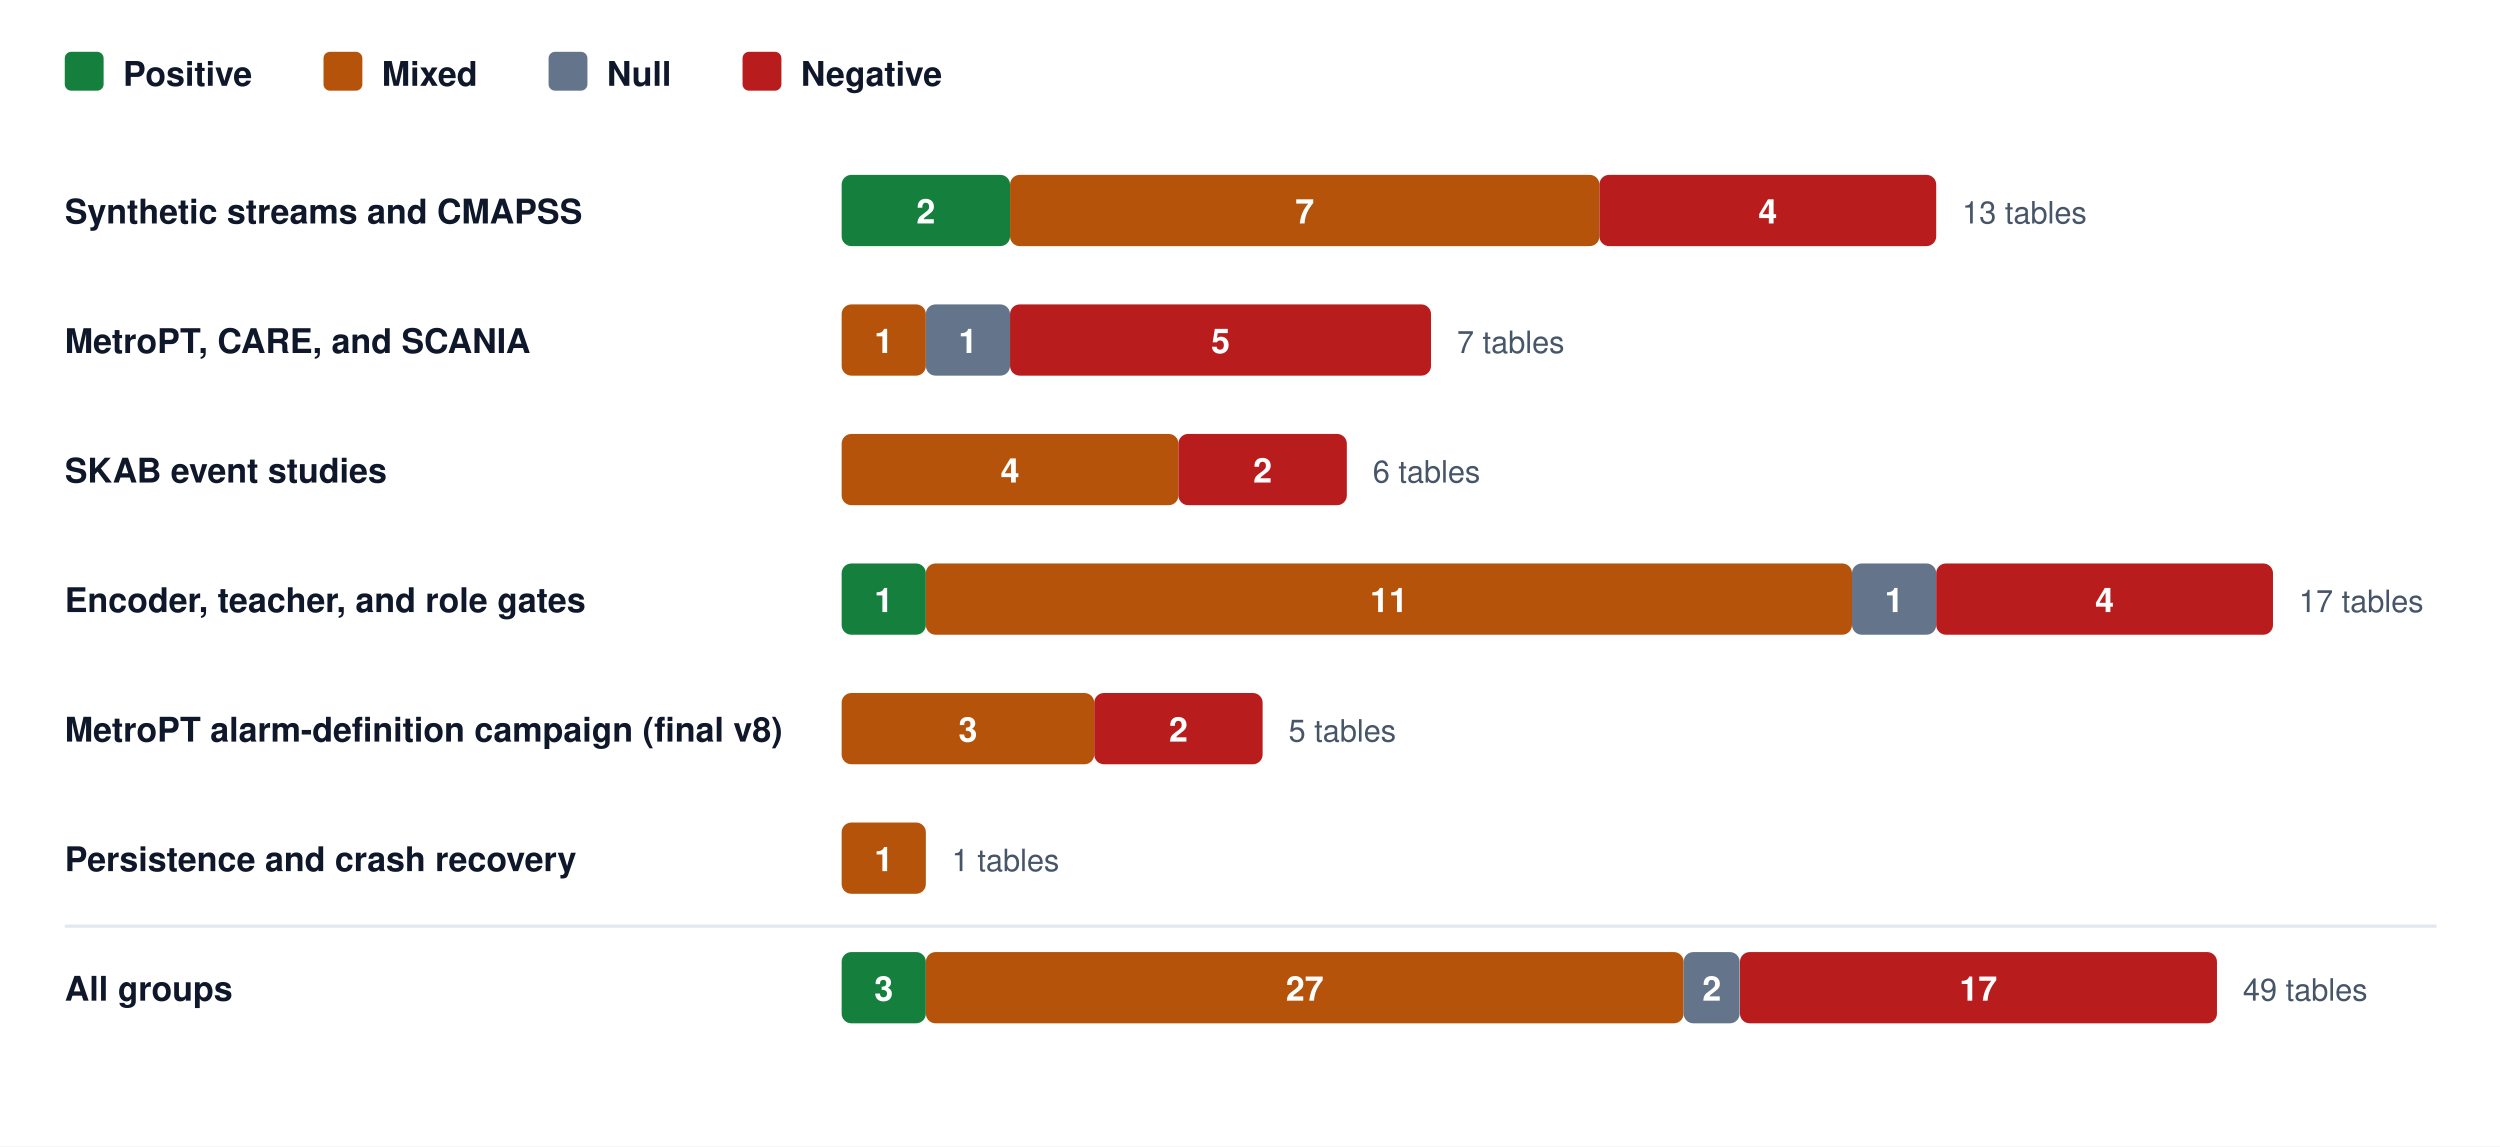
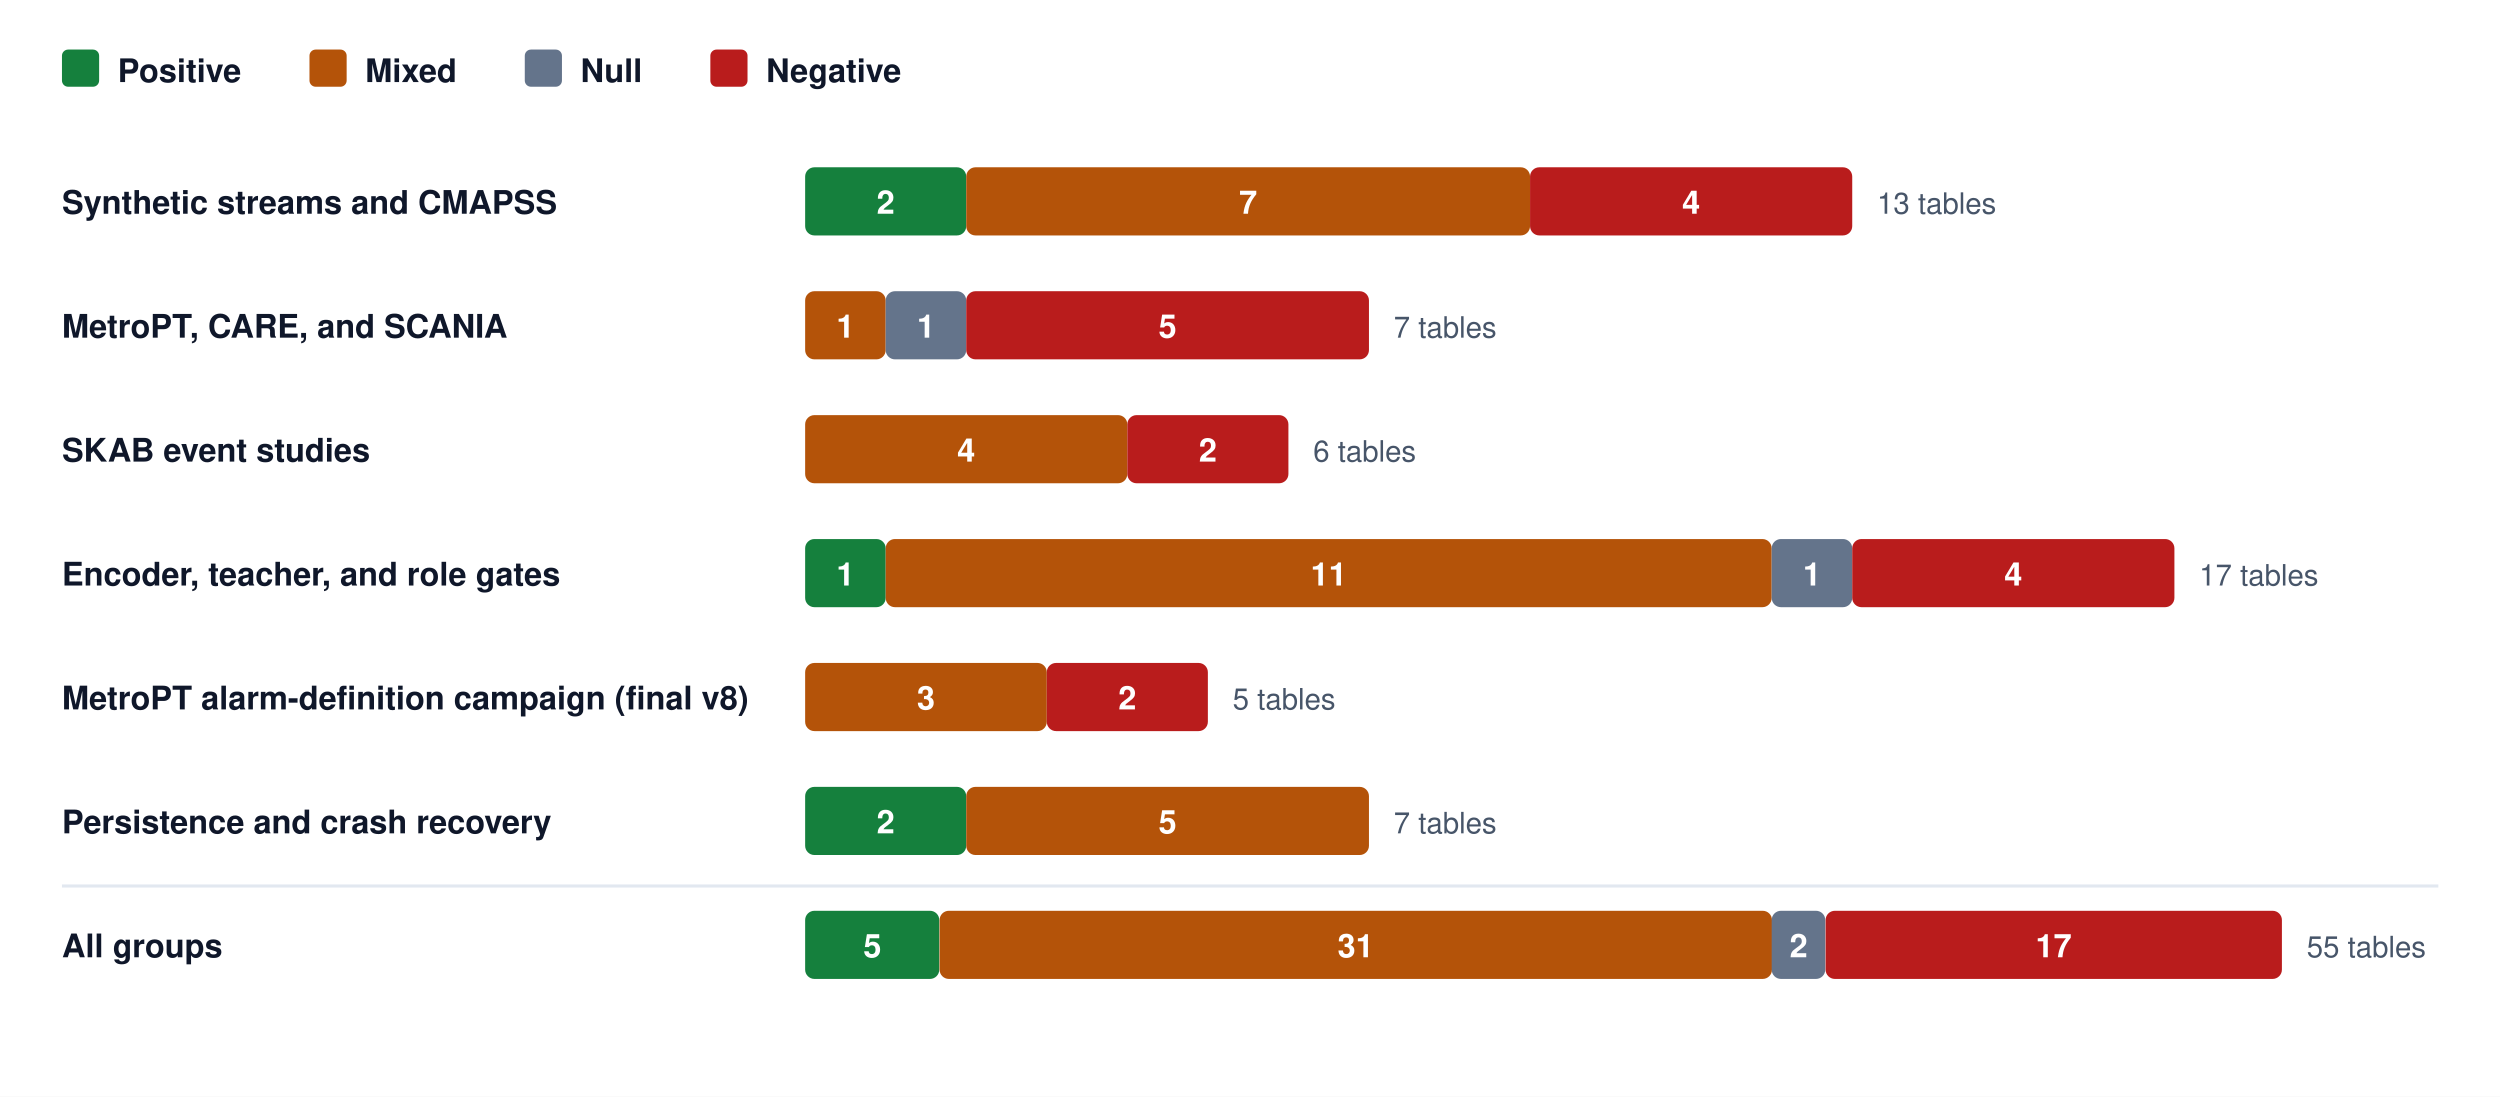
- <svg xmlns="http://www.w3.org/2000/svg" viewBox="0 0 772 354" role="img" aria-label="results-ledger" font-family="'Nimbus Sans', Helvetica, Arial, sans-serif">
+ <svg xmlns="http://www.w3.org/2000/svg" viewBox="0 0 807 354" role="img" aria-label="results-ledger" font-family="'Nimbus Sans', Helvetica, Arial, sans-serif">
  <defs>
    <marker id="results-ledger-arrow" viewBox="0 0 10 10" refX="9" refY="5" markerWidth="7" markerHeight="7" orient="auto-start-reverse">
      <path d="M 0 1.5 L 9 5 L 0 8.5 z" fill="#64748b" />
    </marker>
  </defs>
-   <rect width="772" height="354" fill="#ffffff" />
+   <rect width="807" height="354" fill="#ffffff" />
  <rect x="20.0" y="16.0" width="12.0" height="12.0" rx="2" fill="#15803d" stroke="none" stroke-width="1.0" />
  <text x="38.0" y="26.5" font-size="10.5" font-weight="700" fill="#0f172a" text-anchor="start">Positive</text>
  <rect x="99.9" y="16.0" width="12.0" height="12.0" rx="2" fill="#b45309" stroke="none" stroke-width="1.0" />
  <text x="117.9" y="26.5" font-size="10.5" font-weight="700" fill="#0f172a" text-anchor="start">Mixed</text>
  <rect x="169.4" y="16.0" width="12.0" height="12.0" rx="2" fill="#64748b" stroke="none" stroke-width="1.0" />
  <text x="187.4" y="26.5" font-size="10.5" font-weight="700" fill="#0f172a" text-anchor="start">Null</text>
  <rect x="229.3" y="16.0" width="12.0" height="12.0" rx="2" fill="#b91c1c" stroke="none" stroke-width="1.0" />
  <text x="247.3" y="26.5" font-size="10.5" font-weight="700" fill="#0f172a" text-anchor="start">Negative</text>
  <text x="20.0" y="69.0" font-size="10.5" font-weight="700" fill="#0f172a" text-anchor="start">Synthetic streams and CMAPSS</text>
  <rect x="259.9" y="54.0" width="52.0" height="22.0" rx="3" fill="#15803d" stroke="none" stroke-width="1.0" />
  <text x="285.9" y="69.0" font-size="10.5" font-weight="700" fill="#ffffff" text-anchor="middle">2</text>
  <rect x="311.9" y="54.0" width="182.0" height="22.0" rx="3" fill="#b45309" stroke="none" stroke-width="1.0" />
  <text x="402.9" y="69.0" font-size="10.5" font-weight="700" fill="#ffffff" text-anchor="middle">7</text>
  <rect x="493.9" y="54.0" width="104.0" height="22.0" rx="3" fill="#b91c1c" stroke="none" stroke-width="1.0" />
  <text x="545.9" y="69.0" font-size="10.5" font-weight="700" fill="#ffffff" text-anchor="middle">4</text>
  <text x="605.9" y="69.0" font-size="9.5" fill="#475569" text-anchor="start">13 tables</text>
  <text x="20.0" y="109.0" font-size="10.5" font-weight="700" fill="#0f172a" text-anchor="start">MetroPT, CARE, and SCANIA</text>
  <rect x="259.9" y="94.0" width="26.0" height="22.0" rx="3" fill="#b45309" stroke="none" stroke-width="1.0" />
  <text x="272.9" y="109.0" font-size="10.5" font-weight="700" fill="#ffffff" text-anchor="middle">1</text>
  <rect x="285.9" y="94.0" width="26.0" height="22.0" rx="3" fill="#64748b" stroke="none" stroke-width="1.0" />
  <text x="298.9" y="109.0" font-size="10.5" font-weight="700" fill="#ffffff" text-anchor="middle">1</text>
  <rect x="311.9" y="94.0" width="130.0" height="22.0" rx="3" fill="#b91c1c" stroke="none" stroke-width="1.0" />
  <text x="376.9" y="109.0" font-size="10.5" font-weight="700" fill="#ffffff" text-anchor="middle">5</text>
  <text x="449.9" y="109.0" font-size="9.5" fill="#475569" text-anchor="start">7 tables</text>
  <text x="20.0" y="149.0" font-size="10.5" font-weight="700" fill="#0f172a" text-anchor="start">SKAB event studies</text>
  <rect x="259.9" y="134.0" width="104.0" height="22.0" rx="3" fill="#b45309" stroke="none" stroke-width="1.0" />
  <text x="311.9" y="149.0" font-size="10.5" font-weight="700" fill="#ffffff" text-anchor="middle">4</text>
  <rect x="363.9" y="134.0" width="52.0" height="22.0" rx="3" fill="#b91c1c" stroke="none" stroke-width="1.0" />
  <text x="389.9" y="149.0" font-size="10.5" font-weight="700" fill="#ffffff" text-anchor="middle">2</text>
  <text x="423.9" y="149.0" font-size="9.5" fill="#475569" text-anchor="start">6 tables</text>
  <text x="20.0" y="189.0" font-size="10.5" font-weight="700" fill="#0f172a" text-anchor="start">Encoder, teacher, and role gates</text>
  <rect x="259.9" y="174.0" width="26.0" height="22.0" rx="3" fill="#15803d" stroke="none" stroke-width="1.0" />
  <text x="272.9" y="189.0" font-size="10.5" font-weight="700" fill="#ffffff" text-anchor="middle">1</text>
  <rect x="285.9" y="174.0" width="286.0" height="22.0" rx="3" fill="#b45309" stroke="none" stroke-width="1.0" />
  <text x="428.9" y="189.0" font-size="10.5" font-weight="700" fill="#ffffff" text-anchor="middle">11</text>
  <rect x="571.9" y="174.0" width="26.0" height="22.0" rx="3" fill="#64748b" stroke="none" stroke-width="1.0" />
  <text x="584.9" y="189.0" font-size="10.5" font-weight="700" fill="#ffffff" text-anchor="middle">1</text>
  <rect x="597.9" y="174.0" width="104.0" height="22.0" rx="3" fill="#b91c1c" stroke="none" stroke-width="1.0" />
  <text x="649.9" y="189.0" font-size="10.5" font-weight="700" fill="#ffffff" text-anchor="middle">4</text>
  <text x="709.9" y="189.0" font-size="9.5" fill="#475569" text-anchor="start">17 tables</text>
  <text x="20.0" y="229.0" font-size="10.5" font-weight="700" fill="#0f172a" text-anchor="start">MetroPT alarm-definition campaign (final v8)</text>
  <rect x="259.9" y="214.0" width="78.0" height="22.0" rx="3" fill="#b45309" stroke="none" stroke-width="1.0" />
  <text x="298.9" y="229.0" font-size="10.5" font-weight="700" fill="#ffffff" text-anchor="middle">3</text>
  <rect x="337.9" y="214.0" width="52.0" height="22.0" rx="3" fill="#b91c1c" stroke="none" stroke-width="1.0" />
  <text x="363.9" y="229.0" font-size="10.5" font-weight="700" fill="#ffffff" text-anchor="middle">2</text>
  <text x="397.9" y="229.0" font-size="9.5" fill="#475569" text-anchor="start">5 tables</text>
  <text x="20.0" y="269.0" font-size="10.5" font-weight="700" fill="#0f172a" text-anchor="start">Persistence and crash recovery</text>
-   <rect x="259.9" y="254.0" width="26.0" height="22.0" rx="3" fill="#b45309" stroke="none" stroke-width="1.0" />
-   <text x="272.9" y="269.0" font-size="10.5" font-weight="700" fill="#ffffff" text-anchor="middle">1</text>
-   <text x="293.9" y="269.0" font-size="9.5" fill="#475569" text-anchor="start">1 tables</text>
-   <line x1="20.0" y1="286.0" x2="752.4" y2="286.0" stroke="#e2e8f0" stroke-width="1.0" />
+   <rect x="259.9" y="254.0" width="52.0" height="22.0" rx="3" fill="#15803d" stroke="none" stroke-width="1.0" />
+   <text x="285.9" y="269.0" font-size="10.5" font-weight="700" fill="#ffffff" text-anchor="middle">2</text>
+   <rect x="311.9" y="254.0" width="130.0" height="22.0" rx="3" fill="#b45309" stroke="none" stroke-width="1.0" />
+   <text x="376.9" y="269.0" font-size="10.5" font-weight="700" fill="#ffffff" text-anchor="middle">5</text>
+   <text x="449.9" y="269.0" font-size="9.5" fill="#475569" text-anchor="start">7 tables</text>
+   <line x1="20.0" y1="286.0" x2="787.1" y2="286.0" stroke="#e2e8f0" stroke-width="1.0" />
  <text x="20.0" y="309.0" font-size="10.5" font-weight="700" fill="#0f172a" text-anchor="start">All groups</text>
-   <rect x="259.9" y="294.0" width="26.0" height="22.0" rx="3" fill="#15803d" stroke="none" stroke-width="1.0" />
-   <text x="272.9" y="309.0" font-size="10.5" font-weight="700" fill="#ffffff" text-anchor="middle">3</text>
-   <rect x="285.9" y="294.0" width="234.0" height="22.0" rx="3" fill="#b45309" stroke="none" stroke-width="1.0" />
-   <text x="402.9" y="309.0" font-size="10.5" font-weight="700" fill="#ffffff" text-anchor="middle">27</text>
-   <rect x="519.9" y="294.0" width="17.3" height="22.0" rx="3" fill="#64748b" stroke="none" stroke-width="1.0" />
-   <text x="528.6" y="309.0" font-size="10.5" font-weight="700" fill="#ffffff" text-anchor="middle">2</text>
-   <rect x="537.3" y="294.0" width="147.3" height="22.0" rx="3" fill="#b91c1c" stroke="none" stroke-width="1.0" />
-   <text x="610.9" y="309.0" font-size="10.5" font-weight="700" fill="#ffffff" text-anchor="middle">17</text>
-   <text x="692.6" y="309.0" font-size="9.5" fill="#475569" text-anchor="start">49 tables</text>
+   <rect x="259.9" y="294.0" width="43.3" height="22.0" rx="3" fill="#15803d" stroke="none" stroke-width="1.0" />
+   <text x="281.6" y="309.0" font-size="10.5" font-weight="700" fill="#ffffff" text-anchor="middle">5</text>
+   <rect x="303.3" y="294.0" width="268.7" height="22.0" rx="3" fill="#b45309" stroke="none" stroke-width="1.0" />
+   <text x="437.6" y="309.0" font-size="10.5" font-weight="700" fill="#ffffff" text-anchor="middle">31</text>
+   <rect x="571.9" y="294.0" width="17.3" height="22.0" rx="3" fill="#64748b" stroke="none" stroke-width="1.0" />
+   <text x="580.6" y="309.0" font-size="10.5" font-weight="700" fill="#ffffff" text-anchor="middle">2</text>
+   <rect x="589.3" y="294.0" width="147.3" height="22.0" rx="3" fill="#b91c1c" stroke="none" stroke-width="1.0" />
+   <text x="662.9" y="309.0" font-size="10.5" font-weight="700" fill="#ffffff" text-anchor="middle">17</text>
+   <text x="744.6" y="309.0" font-size="9.5" fill="#475569" text-anchor="start">55 tables</text>
</svg>
